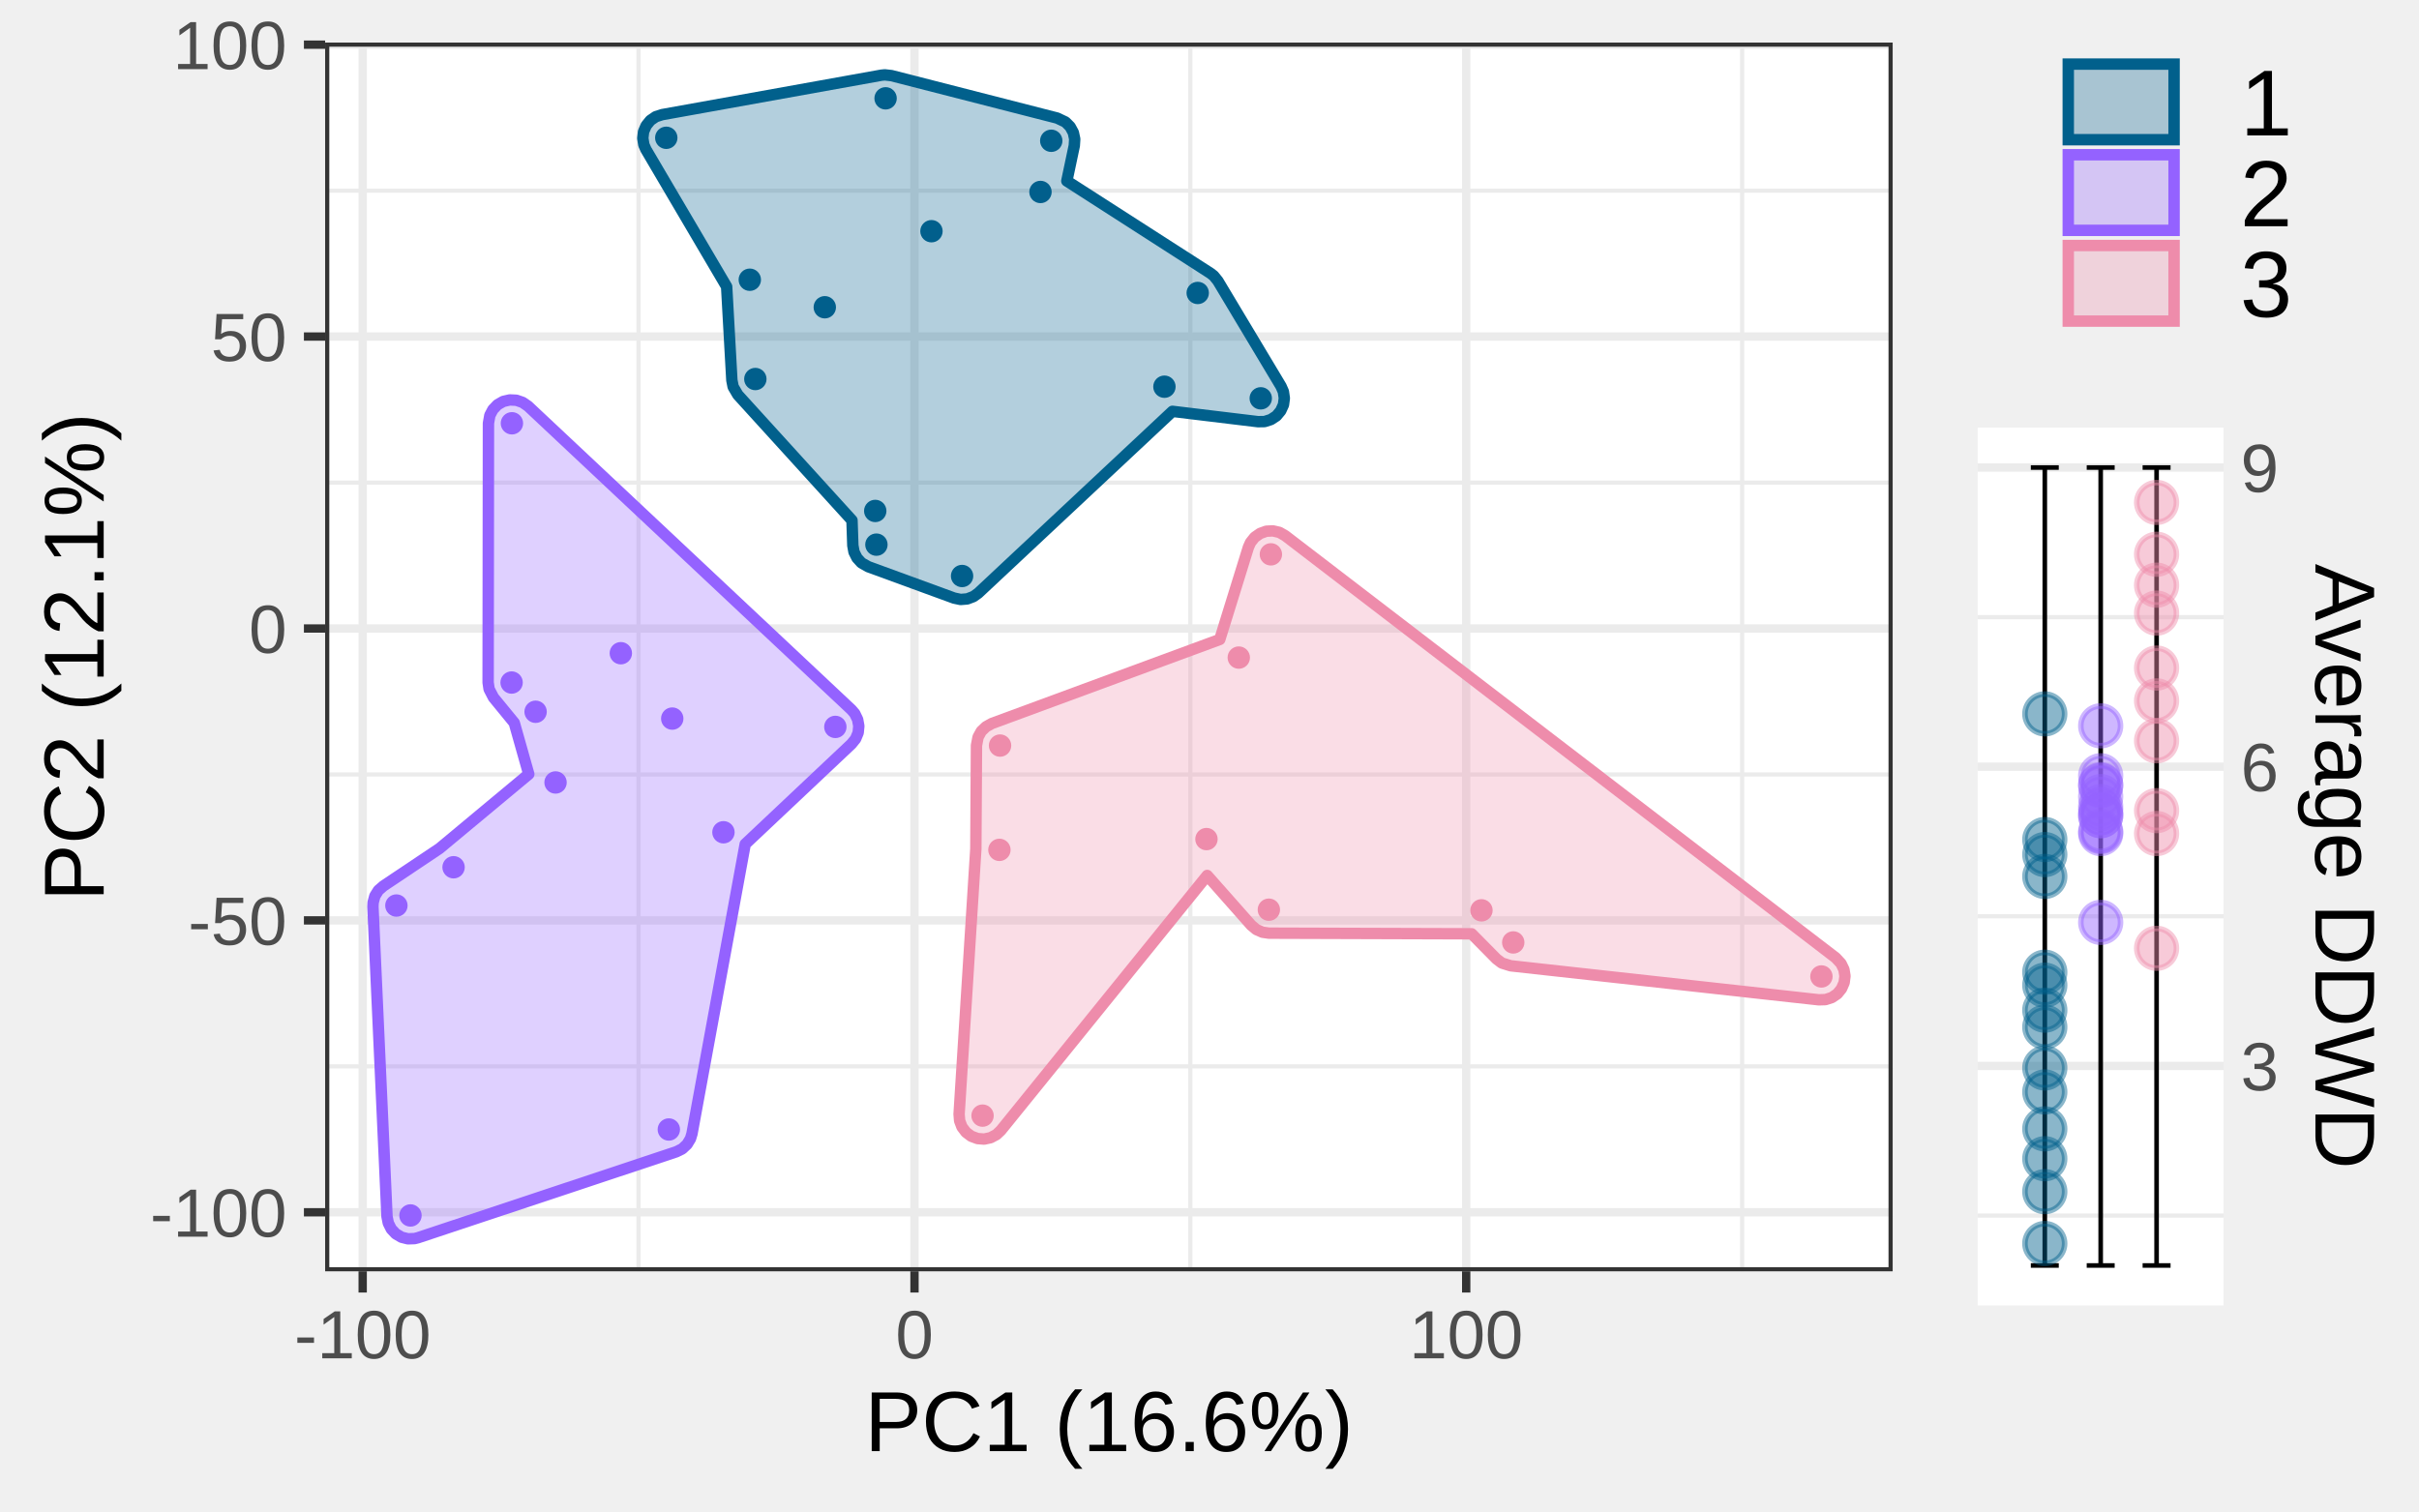
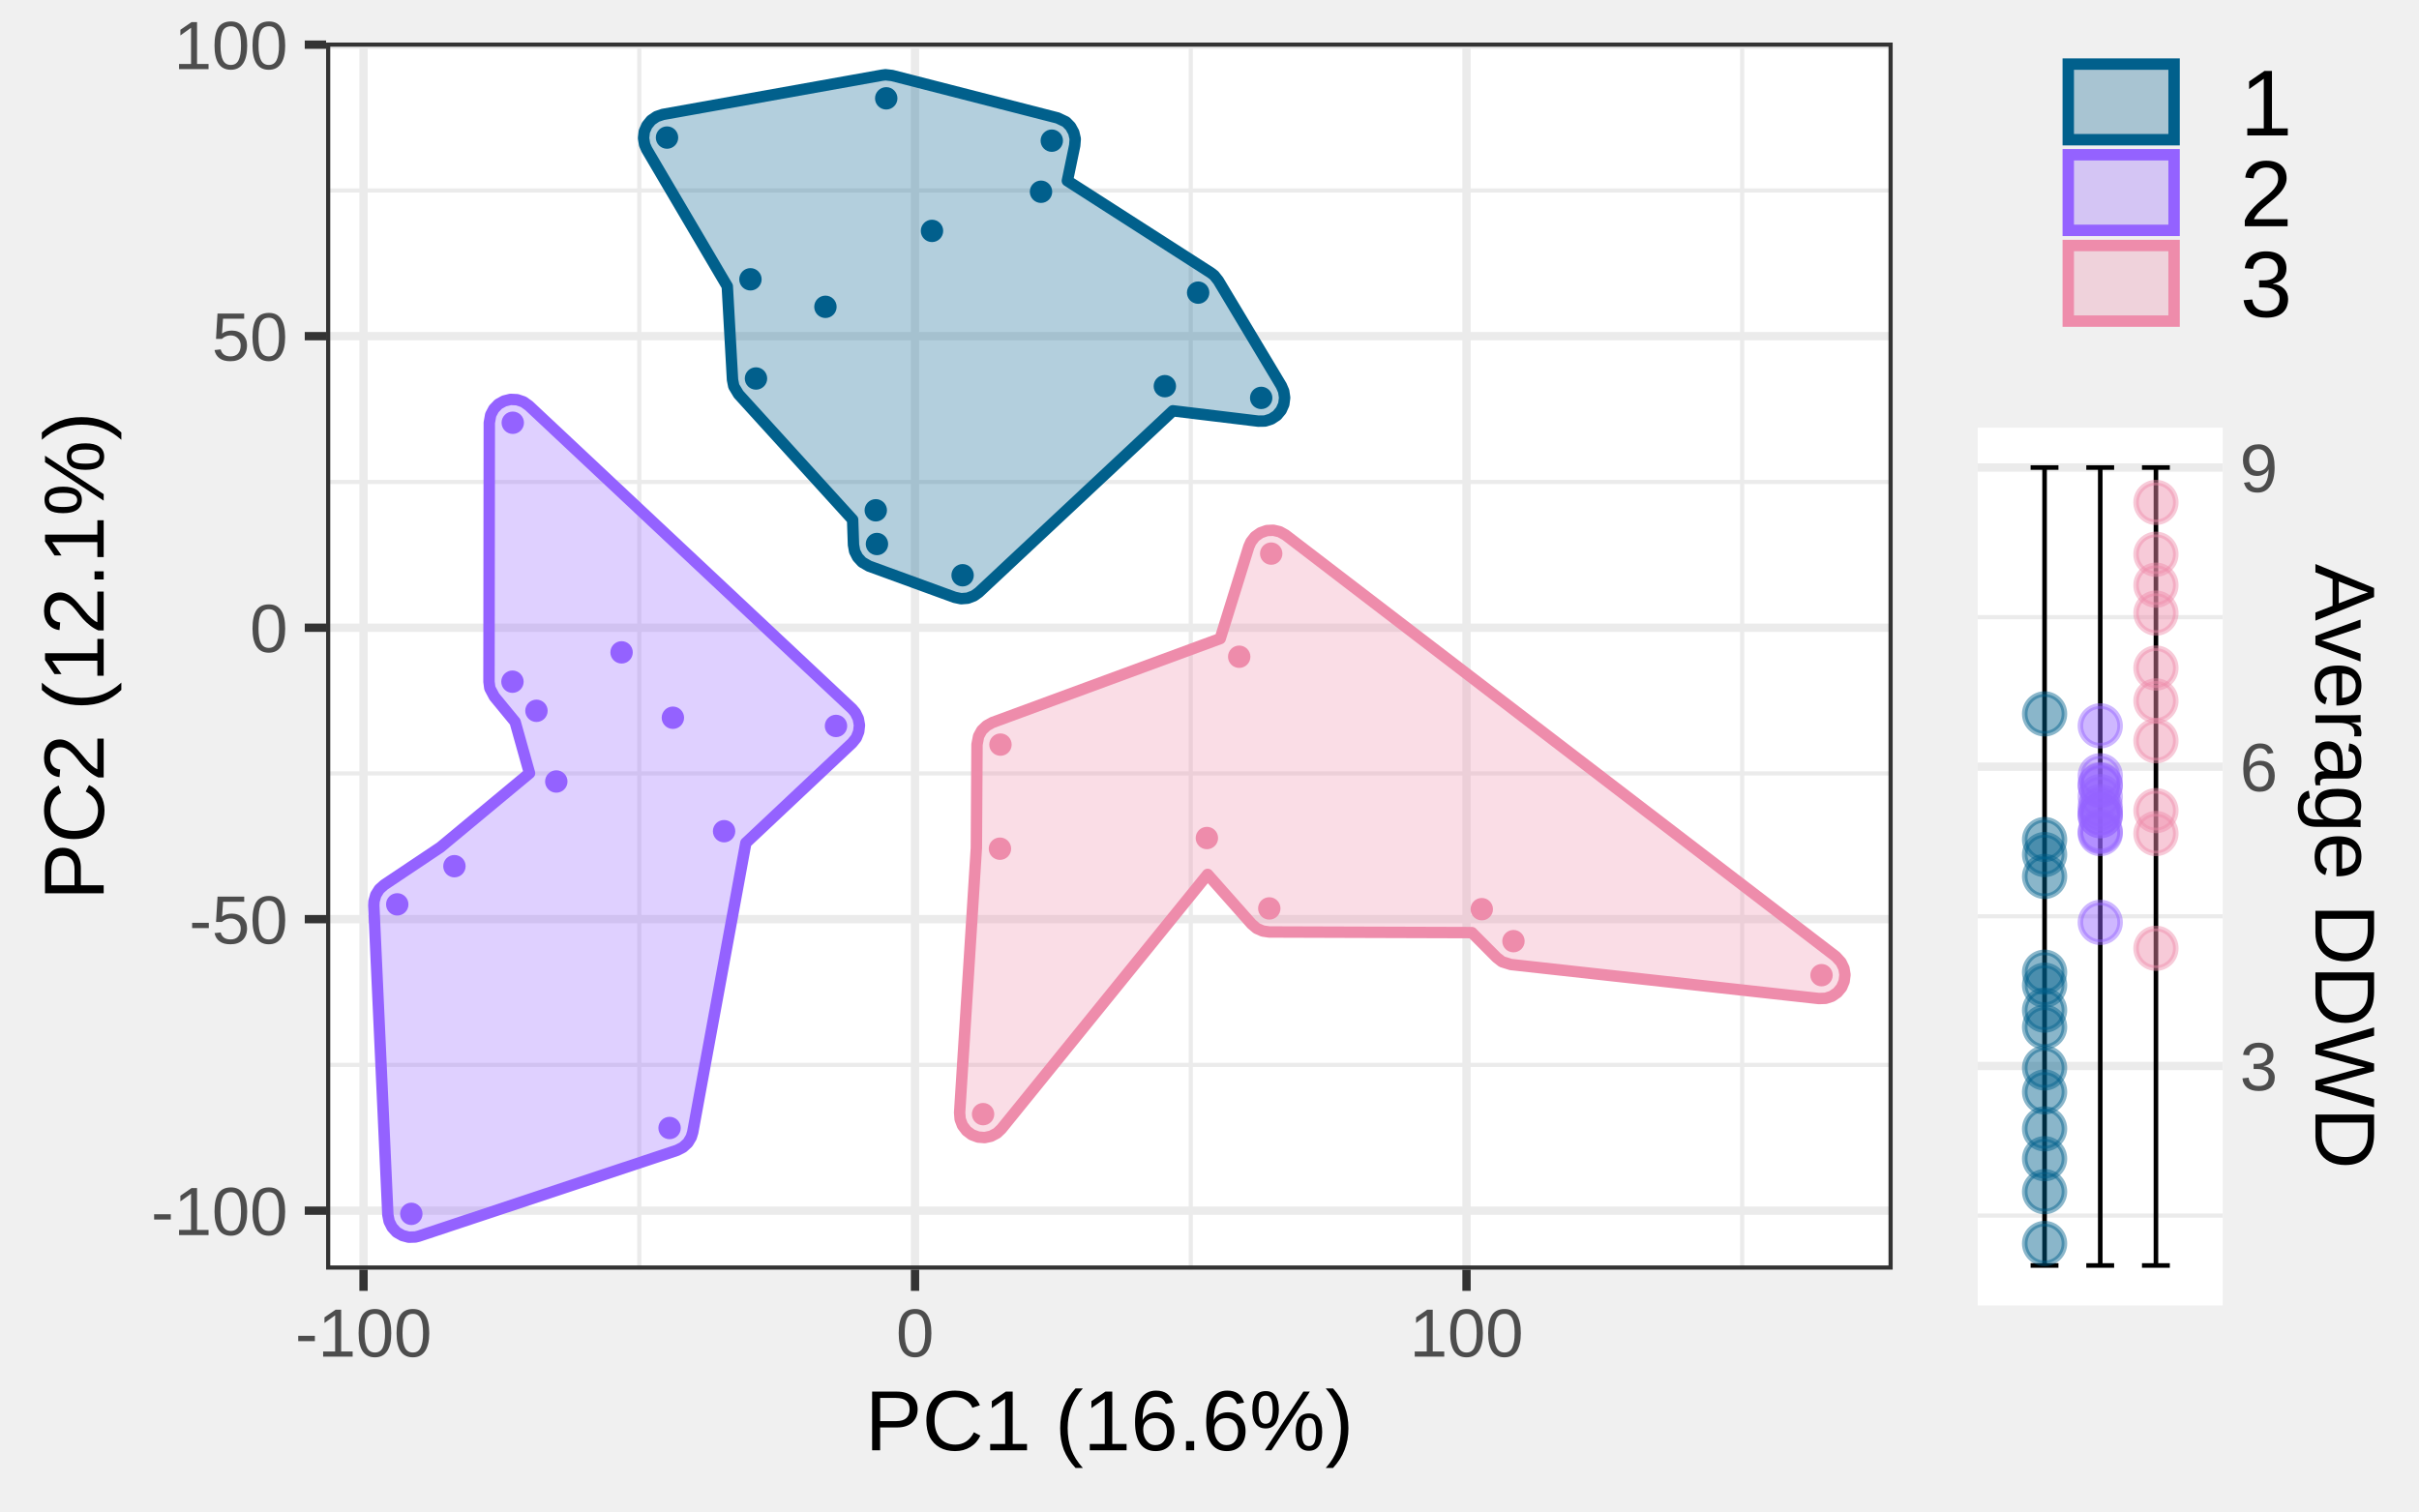
<svg xmlns="http://www.w3.org/2000/svg" width="226.77pt" height="141.73pt" viewBox="0 0 226.77 141.73">
  <g class="svglite">
    <defs>
      <style type="text/css">
    .svglite line, .svglite polyline, .svglite polygon, .svglite path, .svglite rect, .svglite circle {
      fill: none;
      stroke: #000000;
      stroke-linecap: round;
      stroke-linejoin: round;
      stroke-miterlimit: 10.00;
    }
    .svglite text {
      white-space: pre;
    }
    .svglite g.glyphgroup path {
      fill: inherit;
      stroke: none;
    }
  </style>
    </defs>
    <rect width="100%" height="100%" style="stroke: none; fill: none;" />
    <defs>
      <clipPath id="cpMC4wMHwyMjYuNzd8MC4wMHwxNDEuNzM=">
        <rect x="0.00" y="0.00" width="226.77" height="141.73" />
      </clipPath>
    </defs>
    <g clip-path="url(#cpMC4wMHwyMjYuNzd8MC4wMHwxNDEuNzM=)">
</g>
    <defs>
      <clipPath id="cpMC4wMHwxODEuNDJ8MC4wMHwxNDEuNzM=">
        <rect x="0.00" y="0.00" width="181.42" height="141.73" />
      </clipPath>
    </defs>
    <g clip-path="url(#cpMC4wMHwxODEuNDJ8MC4wMHwxNDEuNzM=)">
</g>
    <g clip-path="url(#cpMC4wMHwyMjYuNzd8MC4wMHwxNDEuNzM=)">
</g>
    <defs>
-       <clipPath id="cpMzAuNDh8MTc3LjQzfDMuOTl8MTE5LjIx">
-         <rect x="30.48" y="3.99" width="146.95" height="115.22" />
-       </clipPath>
-     </defs>
-     <g clip-path="url(#cpMzAuNDh8MTc3LjQzfDMuOTl8MTE5LjIx)">
-       <rect x="30.48" y="3.99" width="146.95" height="115.22" style="stroke-width: 0.78; stroke: none; fill: #FFFFFF;" />
-       <polyline points="30.48,99.99 177.43,99.99 " style="stroke-width: 0.39; stroke: #EBEBEB; stroke-linecap: butt;" />
-       <polyline points="30.48,72.62 177.43,72.62 " style="stroke-width: 0.39; stroke: #EBEBEB; stroke-linecap: butt;" />
-       <polyline points="30.48,45.25 177.43,45.25 " style="stroke-width: 0.39; stroke: #EBEBEB; stroke-linecap: butt;" />
-       <polyline points="30.48,17.88 177.43,17.88 " style="stroke-width: 0.39; stroke: #EBEBEB; stroke-linecap: butt;" />
-       <polyline points="59.86,119.21 59.86,3.99 " style="stroke-width: 0.39; stroke: #EBEBEB; stroke-linecap: butt;" />
-       <polyline points="111.59,119.21 111.59,3.99 " style="stroke-width: 0.39; stroke: #EBEBEB; stroke-linecap: butt;" />
-       <polyline points="163.32,119.21 163.32,3.99 " style="stroke-width: 0.39; stroke: #EBEBEB; stroke-linecap: butt;" />
-       <polyline points="30.48,113.67 177.43,113.67 " style="stroke-width: 0.78; stroke: #EBEBEB; stroke-linecap: butt;" />
-       <polyline points="30.48,86.30 177.43,86.30 " style="stroke-width: 0.78; stroke: #EBEBEB; stroke-linecap: butt;" />
-       <polyline points="30.48,58.93 177.43,58.93 " style="stroke-width: 0.78; stroke: #EBEBEB; stroke-linecap: butt;" />
-       <polyline points="30.48,31.56 177.43,31.56 " style="stroke-width: 0.78; stroke: #EBEBEB; stroke-linecap: butt;" />
-       <polyline points="30.48,4.19 177.43,4.19 " style="stroke-width: 0.78; stroke: #EBEBEB; stroke-linecap: butt;" />
-       <polyline points="34.00,119.21 34.00,3.99 " style="stroke-width: 0.78; stroke: #EBEBEB; stroke-linecap: butt;" />
-       <polyline points="85.73,119.21 85.73,3.99 " style="stroke-width: 0.78; stroke: #EBEBEB; stroke-linecap: butt;" />
-       <polyline points="137.45,119.21 137.45,3.99 " style="stroke-width: 0.78; stroke: #EBEBEB; stroke-linecap: butt;" />
-       <circle cx="83.02" cy="9.22" r="0.79" style="stroke-width: 0.52; stroke: #01608C; fill: #01608C;" />
-       <circle cx="98.55" cy="13.20" r="0.79" style="stroke-width: 0.52; stroke: #01608C; fill: #01608C;" />
-       <circle cx="87.32" cy="21.68" r="0.79" style="stroke-width: 0.52; stroke: #01608C; fill: #01608C;" />
-       <circle cx="112.28" cy="27.47" r="0.79" style="stroke-width: 0.52; stroke: #01608C; fill: #01608C;" />
-       <circle cx="70.81" cy="35.54" r="0.79" style="stroke-width: 0.52; stroke: #01608C; fill: #01608C;" />
-       <circle cx="77.32" cy="28.81" r="0.79" style="stroke-width: 0.52; stroke: #01608C; fill: #01608C;" />
-       <circle cx="70.29" cy="26.23" r="0.79" style="stroke-width: 0.52; stroke: #01608C; fill: #01608C;" />
-       <circle cx="97.54" cy="18.00" r="0.79" style="stroke-width: 0.52; stroke: #01608C; fill: #01608C;" />
-       <circle cx="62.46" cy="12.92" r="0.79" style="stroke-width: 0.52; stroke: #01608C; fill: #01608C;" />
-       <circle cx="118.19" cy="37.35" r="0.79" style="stroke-width: 0.52; stroke: #01608C; fill: #01608C;" />
-       <circle cx="93.75" cy="69.91" r="0.79" style="stroke-width: 0.52; stroke: #EE8CAB; fill: #EE8CAB;" />
-       <circle cx="63.02" cy="67.38" r="0.79" style="stroke-width: 0.52; stroke: #9462FF; fill: #9462FF;" />
-       <circle cx="82.05" cy="47.91" r="0.79" style="stroke-width: 0.52; stroke: #01608C; fill: #01608C;" />
-       <circle cx="90.19" cy="54.01" r="0.79" style="stroke-width: 0.52; stroke: #01608C; fill: #01608C;" />
-       <circle cx="82.16" cy="51.07" r="0.79" style="stroke-width: 0.52; stroke: #01608C; fill: #01608C;" />
-       <circle cx="118.95" cy="85.30" r="0.79" style="stroke-width: 0.52; stroke: #EE8CAB; fill: #EE8CAB;" />
-       <circle cx="92.11" cy="104.61" r="0.79" style="stroke-width: 0.52; stroke: #EE8CAB; fill: #EE8CAB;" />
-       <circle cx="42.52" cy="81.32" r="0.79" style="stroke-width: 0.52; stroke: #9462FF; fill: #9462FF;" />
-       <circle cx="62.70" cy="105.91" r="0.79" style="stroke-width: 0.52; stroke: #9462FF; fill: #9462FF;" />
-       <circle cx="38.48" cy="113.97" r="0.79" style="stroke-width: 0.52; stroke: #9462FF; fill: #9462FF;" />
-       <circle cx="67.82" cy="78.04" r="0.79" style="stroke-width: 0.52; stroke: #9462FF; fill: #9462FF;" />
-       <circle cx="37.16" cy="84.91" r="0.79" style="stroke-width: 0.52; stroke: #9462FF; fill: #9462FF;" />
-       <circle cx="50.21" cy="66.74" r="0.79" style="stroke-width: 0.52; stroke: #9462FF; fill: #9462FF;" />
-       <circle cx="52.08" cy="73.37" r="0.79" style="stroke-width: 0.52; stroke: #9462FF; fill: #9462FF;" />
-       <circle cx="78.31" cy="68.16" r="0.79" style="stroke-width: 0.52; stroke: #9462FF; fill: #9462FF;" />
-       <circle cx="47.99" cy="39.69" r="0.79" style="stroke-width: 0.52; stroke: #9462FF; fill: #9462FF;" />
-       <circle cx="47.96" cy="64.00" r="0.79" style="stroke-width: 0.52; stroke: #9462FF; fill: #9462FF;" />
-       <circle cx="93.69" cy="79.69" r="0.79" style="stroke-width: 0.52; stroke: #EE8CAB; fill: #EE8CAB;" />
-       <circle cx="58.20" cy="61.25" r="0.79" style="stroke-width: 0.52; stroke: #9462FF; fill: #9462FF;" />
-       <circle cx="109.16" cy="36.26" r="0.79" style="stroke-width: 0.52; stroke: #01608C; fill: #01608C;" />
-       <circle cx="113.10" cy="78.68" r="0.79" style="stroke-width: 0.52; stroke: #EE8CAB; fill: #EE8CAB;" />
-       <circle cx="116.13" cy="61.66" r="0.79" style="stroke-width: 0.52; stroke: #EE8CAB; fill: #EE8CAB;" />
-       <circle cx="119.14" cy="51.98" r="0.79" style="stroke-width: 0.52; stroke: #EE8CAB; fill: #EE8CAB;" />
-       <circle cx="141.86" cy="88.37" r="0.79" style="stroke-width: 0.52; stroke: #EE8CAB; fill: #EE8CAB;" />
-       <circle cx="138.88" cy="85.36" r="0.79" style="stroke-width: 0.52; stroke: #EE8CAB; fill: #EE8CAB;" />
-       <circle cx="170.75" cy="91.56" r="0.79" style="stroke-width: 0.52; stroke: #EE8CAB; fill: #EE8CAB;" />
-       <polygon points="90.67,56.16 91.25,55.94 91.70,55.62 109.91,38.57 117.93,39.54 118.55,39.53 119.14,39.34 119.66,39.00 120.06,38.52 120.32,37.95 120.40,37.34 120.31,36.72 120.09,36.22 114.17,26.34 113.78,25.86 113.47,25.62 100.01,16.97 100.71,13.66 100.75,13.04 100.62,12.43 100.32,11.88 99.88,11.44 99.10,11.07 83.57,7.09 82.95,7.02 82.63,7.05 62.07,10.75 61.48,10.94 60.97,11.29 60.58,11.77 60.33,12.35 60.26,12.96 60.36,13.58 60.56,14.03 68.12,26.88 68.61,35.66 68.73,36.27 69.17,37.02 79.87,48.79 79.95,51.15 80.06,51.76 80.34,52.32 80.76,52.78 81.40,53.14 89.44,56.08 90.05,56.21 " style="stroke-width: 1.07; stroke: #01608C; fill: #01608C; fill-opacity: 0.30;" />
-       <polygon points="38.86,116.14 39.18,116.06 63.40,108.00 63.96,107.72 64.41,107.30 64.73,106.77 64.87,106.31 69.86,79.15 79.82,69.76 80.21,69.28 80.45,68.70 80.51,68.08 80.40,67.47 80.13,66.91 79.82,66.55 49.50,38.08 48.99,37.73 48.41,37.53 47.79,37.50 47.18,37.64 46.64,37.95 46.21,38.40 45.92,38.95 45.79,39.69 45.76,64.00 45.85,64.61 46.26,65.40 48.21,67.78 49.57,72.59 41.20,79.56 35.94,83.08 35.47,83.49 35.14,84.02 34.98,84.62 34.96,85.01 36.28,114.07 36.40,114.68 36.68,115.24 37.10,115.69 37.64,116.01 38.24,116.16 " style="stroke-width: 1.07; stroke: #9462FF; fill: #9462FF; fill-opacity: 0.30;" />
-       <polygon points="92.86,106.68 93.41,106.39 93.83,105.99 113.17,82.09 117.30,86.76 117.78,87.16 118.34,87.41 118.95,87.50 137.96,87.56 140.29,89.92 140.79,90.30 141.62,90.56 170.51,93.75 171.13,93.73 171.72,93.54 172.24,93.19 172.63,92.71 172.88,92.14 172.96,91.52 172.86,90.91 172.59,90.35 172.09,89.81 120.48,50.23 119.94,49.92 119.33,49.78 118.71,49.81 118.13,50.02 117.62,50.38 117.23,50.87 117.03,51.32 114.35,59.96 92.98,67.84 92.44,68.14 91.99,68.57 91.69,69.12 91.54,69.90 91.48,79.61 89.91,104.47 89.96,105.09 90.18,105.67 90.56,106.17 91.05,106.54 91.64,106.76 92.26,106.81 " style="stroke-width: 1.07; stroke: #EE8CAB; fill: #EE8CAB; fill-opacity: 0.30;" />
-       <rect x="30.48" y="3.99" width="146.95" height="115.22" style="stroke-width: 0.78; stroke: #333333;" />
-     </g>
-     <g clip-path="url(#cpMC4wMHwyMjYuNzd8MC4wMHwxNDEuNzM=)">
-       <text x="26.89" y="115.96" text-anchor="end" style="font-size: 6.40px;fill: #4D4D4D; font-family: &quot;Arial&quot;;" textLength="12.77px" lengthAdjust="spacingAndGlyphs">-100</text>
-       <text x="26.89" y="88.59" text-anchor="end" style="font-size: 6.40px;fill: #4D4D4D; font-family: &quot;Arial&quot;;" textLength="9.22px" lengthAdjust="spacingAndGlyphs">-50</text>
-       <text x="26.89" y="61.22" text-anchor="end" style="font-size: 6.40px;fill: #4D4D4D; font-family: &quot;Arial&quot;;" textLength="3.55px" lengthAdjust="spacingAndGlyphs">0</text>
-       <text x="26.89" y="33.85" text-anchor="end" style="font-size: 6.40px;fill: #4D4D4D; font-family: &quot;Arial&quot;;" textLength="7.09px" lengthAdjust="spacingAndGlyphs">50</text>
-       <text x="26.89" y="6.48" text-anchor="end" style="font-size: 6.40px;fill: #4D4D4D; font-family: &quot;Arial&quot;;" textLength="10.64px" lengthAdjust="spacingAndGlyphs">100</text>
-       <polyline points="28.49,113.67 30.48,113.67 " style="stroke-width: 0.78; stroke: #333333; stroke-linecap: butt;" />
-       <polyline points="28.49,86.30 30.48,86.30 " style="stroke-width: 0.78; stroke: #333333; stroke-linecap: butt;" />
-       <polyline points="28.49,58.93 30.48,58.93 " style="stroke-width: 0.78; stroke: #333333; stroke-linecap: butt;" />
-       <polyline points="28.49,31.56 30.48,31.56 " style="stroke-width: 0.78; stroke: #333333; stroke-linecap: butt;" />
-       <polyline points="28.49,4.19 30.48,4.19 " style="stroke-width: 0.78; stroke: #333333; stroke-linecap: butt;" />
-       <polyline points="34.00,121.20 34.00,119.21 " style="stroke-width: 0.78; stroke: #333333; stroke-linecap: butt;" />
-       <polyline points="85.73,121.20 85.73,119.21 " style="stroke-width: 0.78; stroke: #333333; stroke-linecap: butt;" />
-       <polyline points="137.45,121.20 137.45,119.21 " style="stroke-width: 0.78; stroke: #333333; stroke-linecap: butt;" />
-       <text x="34.00" y="127.37" text-anchor="middle" style="font-size: 6.40px;fill: #4D4D4D; font-family: &quot;Arial&quot;;" textLength="12.77px" lengthAdjust="spacingAndGlyphs">-100</text>
-       <text x="85.73" y="127.37" text-anchor="middle" style="font-size: 6.40px;fill: #4D4D4D; font-family: &quot;Arial&quot;;" textLength="3.55px" lengthAdjust="spacingAndGlyphs">0</text>
-       <text x="137.45" y="127.37" text-anchor="middle" style="font-size: 6.40px;fill: #4D4D4D; font-family: &quot;Arial&quot;;" textLength="10.64px" lengthAdjust="spacingAndGlyphs">100</text>
-       <text x="103.96" y="136.07" text-anchor="middle" style="font-size: 8.00px; font-family: &quot;Arial&quot;;" textLength="45.83px" lengthAdjust="spacingAndGlyphs">PC1 (16.6%)</text>
-       <text transform="translate(9.72,61.60) rotate(-90)" text-anchor="middle" style="font-size: 8.00px; font-family: &quot;Arial&quot;;" textLength="45.83px" lengthAdjust="spacingAndGlyphs">PC2 (12.1%)</text>
+       <clipPath id="cpMzAuNTd8MTc3LjQzfDMuOTl8MTE5LjA1">
+         <rect x="30.57" y="3.99" width="146.86" height="115.06" />
+       </clipPath>
+     </defs>
+     <g clip-path="url(#cpMzAuNTd8MTc3LjQzfDMuOTl8MTE5LjA1)">
+       <rect x="30.57" y="3.99" width="146.86" height="115.06" style="stroke-width: 0.78; stroke: none; fill: #FFFFFF;" />
+       <polyline points="30.57,99.85 177.43,99.85 " style="stroke-width: 0.39; stroke: #EBEBEB; stroke-linecap: butt;" />
+       <polyline points="30.57,72.52 177.43,72.52 " style="stroke-width: 0.39; stroke: #EBEBEB; stroke-linecap: butt;" />
+       <polyline points="30.57,45.19 177.43,45.19 " style="stroke-width: 0.39; stroke: #EBEBEB; stroke-linecap: butt;" />
+       <polyline points="30.57,17.86 177.43,17.86 " style="stroke-width: 0.39; stroke: #EBEBEB; stroke-linecap: butt;" />
+       <polyline points="59.93,119.05 59.93,3.99 " style="stroke-width: 0.39; stroke: #EBEBEB; stroke-linecap: butt;" />
+       <polyline points="111.63,119.05 111.63,3.99 " style="stroke-width: 0.39; stroke: #EBEBEB; stroke-linecap: butt;" />
+       <polyline points="163.32,119.05 163.32,3.99 " style="stroke-width: 0.39; stroke: #EBEBEB; stroke-linecap: butt;" />
+       <polyline points="30.57,113.52 177.43,113.52 " style="stroke-width: 0.78; stroke: #EBEBEB; stroke-linecap: butt;" />
+       <polyline points="30.57,86.19 177.43,86.19 " style="stroke-width: 0.78; stroke: #EBEBEB; stroke-linecap: butt;" />
+       <polyline points="30.57,58.86 177.43,58.86 " style="stroke-width: 0.78; stroke: #EBEBEB; stroke-linecap: butt;" />
+       <polyline points="30.57,31.52 177.43,31.52 " style="stroke-width: 0.78; stroke: #EBEBEB; stroke-linecap: butt;" />
+       <polyline points="30.57,4.19 177.43,4.19 " style="stroke-width: 0.78; stroke: #EBEBEB; stroke-linecap: butt;" />
+       <polyline points="34.08,119.05 34.08,3.99 " style="stroke-width: 0.78; stroke: #EBEBEB; stroke-linecap: butt;" />
+       <polyline points="85.78,119.05 85.78,3.99 " style="stroke-width: 0.78; stroke: #EBEBEB; stroke-linecap: butt;" />
+       <polyline points="137.48,119.05 137.48,3.99 " style="stroke-width: 0.78; stroke: #EBEBEB; stroke-linecap: butt;" />
+       <circle cx="83.08" cy="9.22" r="0.79" style="stroke-width: 0.52; stroke: #01608C; fill: #01608C;" />
+       <circle cx="98.60" cy="13.19" r="0.79" style="stroke-width: 0.52; stroke: #01608C; fill: #01608C;" />
+       <circle cx="87.37" cy="21.65" r="0.79" style="stroke-width: 0.52; stroke: #01608C; fill: #01608C;" />
+       <circle cx="112.32" cy="27.44" r="0.79" style="stroke-width: 0.52; stroke: #01608C; fill: #01608C;" />
+       <circle cx="70.87" cy="35.49" r="0.79" style="stroke-width: 0.52; stroke: #01608C; fill: #01608C;" />
+       <circle cx="77.38" cy="28.77" r="0.79" style="stroke-width: 0.52; stroke: #01608C; fill: #01608C;" />
+       <circle cx="70.35" cy="26.19" r="0.79" style="stroke-width: 0.52; stroke: #01608C; fill: #01608C;" />
+       <circle cx="97.59" cy="17.98" r="0.79" style="stroke-width: 0.52; stroke: #01608C; fill: #01608C;" />
+       <circle cx="62.53" cy="12.90" r="0.79" style="stroke-width: 0.52; stroke: #01608C; fill: #01608C;" />
+       <circle cx="118.23" cy="37.31" r="0.79" style="stroke-width: 0.52; stroke: #01608C; fill: #01608C;" />
+       <circle cx="93.79" cy="69.82" r="0.79" style="stroke-width: 0.52; stroke: #EE8CAB; fill: #EE8CAB;" />
+       <circle cx="63.08" cy="67.30" r="0.79" style="stroke-width: 0.52; stroke: #9462FF; fill: #9462FF;" />
+       <circle cx="82.10" cy="47.85" r="0.79" style="stroke-width: 0.52; stroke: #01608C; fill: #01608C;" />
+       <circle cx="90.24" cy="53.94" r="0.79" style="stroke-width: 0.52; stroke: #01608C; fill: #01608C;" />
+       <circle cx="82.21" cy="51.01" r="0.79" style="stroke-width: 0.52; stroke: #01608C; fill: #01608C;" />
+       <circle cx="118.99" cy="85.18" r="0.79" style="stroke-width: 0.52; stroke: #EE8CAB; fill: #EE8CAB;" />
+       <circle cx="92.16" cy="104.47" r="0.79" style="stroke-width: 0.52; stroke: #EE8CAB; fill: #EE8CAB;" />
+       <circle cx="42.60" cy="81.22" r="0.79" style="stroke-width: 0.52; stroke: #9462FF; fill: #9462FF;" />
+       <circle cx="62.77" cy="105.77" r="0.79" style="stroke-width: 0.52; stroke: #9462FF; fill: #9462FF;" />
+       <circle cx="38.56" cy="113.82" r="0.79" style="stroke-width: 0.52; stroke: #9462FF; fill: #9462FF;" />
+       <circle cx="67.88" cy="77.94" r="0.79" style="stroke-width: 0.52; stroke: #9462FF; fill: #9462FF;" />
+       <circle cx="37.24" cy="84.80" r="0.79" style="stroke-width: 0.52; stroke: #9462FF; fill: #9462FF;" />
+       <circle cx="50.29" cy="66.65" r="0.79" style="stroke-width: 0.52; stroke: #9462FF; fill: #9462FF;" />
+       <circle cx="52.15" cy="73.28" r="0.79" style="stroke-width: 0.52; stroke: #9462FF; fill: #9462FF;" />
+       <circle cx="78.37" cy="68.07" r="0.79" style="stroke-width: 0.52; stroke: #9462FF; fill: #9462FF;" />
+       <circle cx="48.07" cy="39.64" r="0.79" style="stroke-width: 0.52; stroke: #9462FF; fill: #9462FF;" />
+       <circle cx="48.04" cy="63.92" r="0.79" style="stroke-width: 0.52; stroke: #9462FF; fill: #9462FF;" />
+       <circle cx="93.74" cy="79.58" r="0.79" style="stroke-width: 0.52; stroke: #EE8CAB; fill: #EE8CAB;" />
+       <circle cx="58.27" cy="61.17" r="0.79" style="stroke-width: 0.52; stroke: #9462FF; fill: #9462FF;" />
+       <circle cx="109.20" cy="36.21" r="0.79" style="stroke-width: 0.52; stroke: #01608C; fill: #01608C;" />
+       <circle cx="113.14" cy="78.58" r="0.79" style="stroke-width: 0.52; stroke: #EE8CAB; fill: #EE8CAB;" />
+       <circle cx="116.17" cy="61.58" r="0.79" style="stroke-width: 0.52; stroke: #EE8CAB; fill: #EE8CAB;" />
+       <circle cx="119.17" cy="51.91" r="0.79" style="stroke-width: 0.52; stroke: #EE8CAB; fill: #EE8CAB;" />
+       <circle cx="141.88" cy="88.25" r="0.79" style="stroke-width: 0.52; stroke: #EE8CAB; fill: #EE8CAB;" />
+       <circle cx="138.91" cy="85.25" r="0.79" style="stroke-width: 0.52; stroke: #EE8CAB; fill: #EE8CAB;" />
+       <circle cx="170.76" cy="91.44" r="0.79" style="stroke-width: 0.52; stroke: #EE8CAB; fill: #EE8CAB;" />
+       <polygon points="90.72,56.09 91.30,55.87 91.75,55.55 109.95,38.52 117.96,39.49 118.59,39.48 119.18,39.29 119.70,38.95 120.10,38.47 120.35,37.91 120.43,37.29 120.34,36.68 120.12,36.17 114.21,26.31 113.82,25.82 113.51,25.58 100.06,16.95 100.75,13.64 100.80,13.02 100.66,12.42 100.36,11.87 99.93,11.43 99.15,11.06 83.63,7.08 83.01,7.01 82.69,7.05 62.14,10.73 61.55,10.93 61.04,11.28 60.65,11.76 60.40,12.33 60.33,12.95 60.43,13.56 60.63,14.02 68.18,26.85 68.67,35.61 68.79,36.22 69.24,36.97 79.93,48.73 80.01,51.09 80.12,51.70 80.40,52.25 80.82,52.71 81.46,53.08 89.49,56.01 90.10,56.14 " style="stroke-width: 1.07; stroke: #01608C; fill: #01608C; fill-opacity: 0.30;" />
+       <polygon points="38.94,115.99 39.26,115.91 63.47,107.86 64.02,107.58 64.48,107.16 64.80,106.63 64.94,106.17 69.92,79.04 79.88,69.67 80.27,69.19 80.50,68.61 80.57,68.00 80.46,67.38 80.19,66.83 79.88,66.46 49.58,38.04 49.07,37.68 48.48,37.48 47.86,37.45 47.26,37.60 46.72,37.90 46.29,38.35 46.00,38.90 45.87,39.64 45.84,63.92 45.92,64.53 46.34,65.32 48.29,67.69 49.64,72.50 41.28,79.45 36.02,82.97 35.56,83.38 35.23,83.91 35.06,84.51 35.04,84.90 36.36,113.92 36.48,114.53 36.76,115.08 37.18,115.54 37.72,115.85 38.32,116.01 " style="stroke-width: 1.07; stroke: #9462FF; fill: #9462FF; fill-opacity: 0.30;" />
+       <polygon points="92.91,106.54 93.46,106.25 93.88,105.85 113.21,81.99 117.34,86.65 117.81,87.05 118.38,87.30 118.98,87.39 137.98,87.45 140.32,89.80 140.81,90.18 141.64,90.44 170.51,93.63 171.14,93.61 171.73,93.42 172.24,93.07 172.64,92.59 172.88,92.02 172.96,91.40 172.86,90.79 172.59,90.23 172.10,89.69 120.51,50.16 119.97,49.86 119.37,49.72 118.75,49.75 118.16,49.96 117.65,50.32 117.27,50.81 117.07,51.26 114.39,59.88 93.03,67.75 92.49,68.05 92.04,68.48 91.74,69.03 91.59,69.81 91.53,79.51 89.96,104.33 90.01,104.95 90.23,105.53 90.61,106.03 91.10,106.40 91.69,106.62 92.31,106.67 " style="stroke-width: 1.07; stroke: #EE8CAB; fill: #EE8CAB; fill-opacity: 0.30;" />
+       <rect x="30.57" y="3.99" width="146.86" height="115.06" style="stroke-width: 0.78; stroke: #333333;" />
+     </g>
+     <g clip-path="url(#cpMC4wMHwyMjYuNzd8MC4wMHwxNDEuNzM=)">
+       <text x="26.98" y="115.81" text-anchor="end" style="font-size: 6.40px;fill: #4D4D4D; font-family: &quot;Arial&quot;;" textLength="12.77px" lengthAdjust="spacingAndGlyphs">-100</text>
+       <text x="26.98" y="88.48" text-anchor="end" style="font-size: 6.40px;fill: #4D4D4D; font-family: &quot;Arial&quot;;" textLength="9.22px" lengthAdjust="spacingAndGlyphs">-50</text>
+       <text x="26.98" y="61.14" text-anchor="end" style="font-size: 6.40px;fill: #4D4D4D; font-family: &quot;Arial&quot;;" textLength="3.55px" lengthAdjust="spacingAndGlyphs">0</text>
+       <text x="26.98" y="33.81" text-anchor="end" style="font-size: 6.40px;fill: #4D4D4D; font-family: &quot;Arial&quot;;" textLength="7.09px" lengthAdjust="spacingAndGlyphs">50</text>
+       <text x="26.98" y="6.48" text-anchor="end" style="font-size: 6.40px;fill: #4D4D4D; font-family: &quot;Arial&quot;;" textLength="10.64px" lengthAdjust="spacingAndGlyphs">100</text>
+       <polyline points="28.57,113.52 30.57,113.52 " style="stroke-width: 0.78; stroke: #333333; stroke-linecap: butt;" />
+       <polyline points="28.57,86.19 30.57,86.19 " style="stroke-width: 0.78; stroke: #333333; stroke-linecap: butt;" />
+       <polyline points="28.57,58.86 30.57,58.86 " style="stroke-width: 0.78; stroke: #333333; stroke-linecap: butt;" />
+       <polyline points="28.57,31.52 30.57,31.52 " style="stroke-width: 0.78; stroke: #333333; stroke-linecap: butt;" />
+       <polyline points="28.57,4.19 30.57,4.19 " style="stroke-width: 0.78; stroke: #333333; stroke-linecap: butt;" />
+       <polyline points="34.08,121.04 34.08,119.05 " style="stroke-width: 0.78; stroke: #333333; stroke-linecap: butt;" />
+       <polyline points="85.78,121.04 85.78,119.05 " style="stroke-width: 0.78; stroke: #333333; stroke-linecap: butt;" />
+       <polyline points="137.48,121.04 137.48,119.05 " style="stroke-width: 0.78; stroke: #333333; stroke-linecap: butt;" />
+       <text x="34.08" y="127.21" text-anchor="middle" style="font-size: 6.40px;fill: #4D4D4D; font-family: &quot;Arial&quot;;" textLength="12.77px" lengthAdjust="spacingAndGlyphs">-100</text>
+       <text x="85.78" y="127.21" text-anchor="middle" style="font-size: 6.40px;fill: #4D4D4D; font-family: &quot;Arial&quot;;" textLength="3.55px" lengthAdjust="spacingAndGlyphs">0</text>
+       <text x="137.48" y="127.21" text-anchor="middle" style="font-size: 6.40px;fill: #4D4D4D; font-family: &quot;Arial&quot;;" textLength="10.64px" lengthAdjust="spacingAndGlyphs">100</text>
+       <text x="104.00" y="135.99" text-anchor="middle" style="font-size: 8.00px; font-family: &quot;Arial&quot;;" textLength="45.83px" lengthAdjust="spacingAndGlyphs">PC1 (16.6%)</text>
+       <text transform="translate(9.72,61.52) rotate(-90)" text-anchor="middle" style="font-size: 8.00px; font-family: &quot;Arial&quot;;" textLength="45.83px" lengthAdjust="spacingAndGlyphs">PC2 (12.1%)</text>
    </g>
    <defs>
      <clipPath id="cpMTgxLjQyfDIyNi43N3wwLjAwfDE0MS43Mw==">
        <rect x="181.42" y="0.00" width="45.35" height="141.73" />
      </clipPath>
    </defs>
    <g clip-path="url(#cpMTgxLjQyfDIyNi43N3wwLjAwfDE0MS43Mw==)">
</g>
    <g clip-path="url(#cpMC4wMHwyMjYuNzd8MC4wMHwxNDEuNzM=)">
      <rect x="193.89" y="6.01" width="9.92" height="7.09" style="stroke-width: 1.07; stroke: #01608C; stroke-linecap: butt; stroke-linejoin: miter; fill: #01608C; fill-opacity: 0.30;" />
      <rect x="193.89" y="14.51" width="9.92" height="7.09" style="stroke-width: 1.07; stroke: #9462FF; stroke-linecap: butt; stroke-linejoin: miter; fill: #9462FF; fill-opacity: 0.30;" />
      <rect x="193.89" y="23.02" width="9.92" height="7.09" style="stroke-width: 1.07; stroke: #EE8CAB; stroke-linecap: butt; stroke-linejoin: miter; fill: #EE8CAB; fill-opacity: 0.30;" />
      <text x="210.00" y="12.70" style="font-size: 8.80px; font-family: &quot;Arial&quot;;" textLength="4.89px" lengthAdjust="spacingAndGlyphs">1</text>
      <text x="210.00" y="21.21" style="font-size: 8.80px; font-family: &quot;Arial&quot;;" textLength="4.89px" lengthAdjust="spacingAndGlyphs">2</text>
      <text x="210.00" y="29.71" style="font-size: 8.80px; font-family: &quot;Arial&quot;;" textLength="4.89px" lengthAdjust="spacingAndGlyphs">3</text>
    </g>
    <defs>
      <clipPath id="cpMTgxLjQyfDIyNi43N3wzNi4xMXwxMjYuMzk=">
        <rect x="181.42" y="36.11" width="45.35" height="90.28" />
      </clipPath>
    </defs>
    <g clip-path="url(#cpMTgxLjQyfDIyNi43N3wzNi4xMXwxMjYuMzk=)">
</g>
    <g clip-path="url(#cpMC4wMHwyMjYuNzd8MC4wMHwxNDEuNzM=)">
</g>
    <defs>
-       <clipPath id="cpMTg1LjQwfDIwOC40NXw0MC4xMHwxMjIuNDA=">
-         <rect x="185.40" y="40.10" width="23.05" height="82.31" />
-       </clipPath>
-     </defs>
-     <g clip-path="url(#cpMTg1LjQwfDIwOC40NXw0MC4xMHwxMjIuNDA=)">
-       <rect x="185.40" y="40.10" width="23.05" height="82.31" style="stroke-width: 0.78; stroke: none; fill: #FFFFFF;" />
-       <polyline points="185.40,113.98 208.45,113.98 " style="stroke-width: 0.39; stroke: #EBEBEB; stroke-linecap: butt;" />
-       <polyline points="185.40,85.92 208.45,85.92 " style="stroke-width: 0.39; stroke: #EBEBEB; stroke-linecap: butt;" />
-       <polyline points="185.40,57.87 208.45,57.87 " style="stroke-width: 0.39; stroke: #EBEBEB; stroke-linecap: butt;" />
-       <polyline points="185.40,99.95 208.45,99.95 " style="stroke-width: 0.78; stroke: #EBEBEB; stroke-linecap: butt;" />
-       <polyline points="185.40,71.89 208.45,71.89 " style="stroke-width: 0.78; stroke: #EBEBEB; stroke-linecap: butt;" />
-       <polyline points="185.40,43.84 208.45,43.84 " style="stroke-width: 0.78; stroke: #EBEBEB; stroke-linecap: butt;" />
-       <polyline points="190.38,118.66 193.00,118.66 " style="stroke-width: 0.43; stroke-linecap: butt;" />
-       <polyline points="191.69,118.66 191.69,43.84 " style="stroke-width: 0.43; stroke-linecap: butt;" />
-       <polyline points="190.38,43.84 193.00,43.84 " style="stroke-width: 0.43; stroke-linecap: butt;" />
-       <polyline points="195.62,118.66 198.24,118.66 " style="stroke-width: 0.43; stroke-linecap: butt;" />
-       <polyline points="196.93,118.66 196.93,43.84 " style="stroke-width: 0.43; stroke-linecap: butt;" />
-       <polyline points="195.62,43.84 198.24,43.84 " style="stroke-width: 0.43; stroke-linecap: butt;" />
-       <polyline points="200.86,118.66 203.48,118.66 " style="stroke-width: 0.43; stroke-linecap: butt;" />
-       <polyline points="202.17,118.66 202.17,43.84 " style="stroke-width: 0.43; stroke-linecap: butt;" />
-       <polyline points="200.86,43.84 203.48,43.84 " style="stroke-width: 0.43; stroke-linecap: butt;" />
-       <circle cx="191.69" cy="116.60" r="1.86" style="stroke-width: 0.52; stroke: #01608C; stroke-opacity: 0.46; fill: #01608C; fill-opacity: 0.46;" />
-       <circle cx="191.69" cy="111.74" r="1.86" style="stroke-width: 0.52; stroke: #01608C; stroke-opacity: 0.46; fill: #01608C; fill-opacity: 0.46;" />
-       <circle cx="191.69" cy="108.65" r="1.86" style="stroke-width: 0.52; stroke: #01608C; stroke-opacity: 0.46; fill: #01608C; fill-opacity: 0.46;" />
-       <circle cx="191.69" cy="105.85" r="1.86" style="stroke-width: 0.52; stroke: #01608C; stroke-opacity: 0.46; fill: #01608C; fill-opacity: 0.46;" />
-       <circle cx="191.69" cy="102.39" r="1.86" style="stroke-width: 0.52; stroke: #01608C; stroke-opacity: 0.46; fill: #01608C; fill-opacity: 0.46;" />
-       <circle cx="191.69" cy="100.14" r="1.86" style="stroke-width: 0.52; stroke: #01608C; stroke-opacity: 0.46; fill: #01608C; fill-opacity: 0.46;" />
-       <circle cx="191.69" cy="96.31" r="1.86" style="stroke-width: 0.52; stroke: #01608C; stroke-opacity: 0.46; fill: #01608C; fill-opacity: 0.46;" />
-       <circle cx="191.69" cy="94.72" r="1.86" style="stroke-width: 0.52; stroke: #01608C; stroke-opacity: 0.46; fill: #01608C; fill-opacity: 0.46;" />
-       <circle cx="191.69" cy="92.38" r="1.86" style="stroke-width: 0.52; stroke: #01608C; stroke-opacity: 0.46; fill: #01608C; fill-opacity: 0.46;" />
-       <circle cx="191.69" cy="91.16" r="1.86" style="stroke-width: 0.52; stroke: #01608C; stroke-opacity: 0.46; fill: #01608C; fill-opacity: 0.46;" />
-       <circle cx="202.17" cy="88.92" r="1.86" style="stroke-width: 0.52; stroke: #EE8CAB; stroke-opacity: 0.46; fill: #EE8CAB; fill-opacity: 0.46;" />
-       <circle cx="196.93" cy="86.49" r="1.86" style="stroke-width: 0.52; stroke: #9462FF; stroke-opacity: 0.46; fill: #9462FF; fill-opacity: 0.46;" />
-       <circle cx="191.69" cy="82.18" r="1.86" style="stroke-width: 0.52; stroke: #01608C; stroke-opacity: 0.46; fill: #01608C; fill-opacity: 0.46;" />
-       <circle cx="191.69" cy="80.13" r="1.86" style="stroke-width: 0.52; stroke: #01608C; stroke-opacity: 0.46; fill: #01608C; fill-opacity: 0.46;" />
-       <circle cx="191.69" cy="78.72" r="1.86" style="stroke-width: 0.52; stroke: #01608C; stroke-opacity: 0.46; fill: #01608C; fill-opacity: 0.46;" />
-       <circle cx="202.17" cy="78.16" r="1.86" style="stroke-width: 0.52; stroke: #EE8CAB; stroke-opacity: 0.46; fill: #EE8CAB; fill-opacity: 0.46;" />
-       <circle cx="202.17" cy="76.01" r="1.86" style="stroke-width: 0.52; stroke: #EE8CAB; stroke-opacity: 0.46; fill: #EE8CAB; fill-opacity: 0.46;" />
-       <circle cx="196.93" cy="74.70" r="1.86" style="stroke-width: 0.52; stroke: #9462FF; stroke-opacity: 0.46; fill: #9462FF; fill-opacity: 0.46;" />
-       <circle cx="196.93" cy="72.74" r="1.86" style="stroke-width: 0.52; stroke: #9462FF; stroke-opacity: 0.46; fill: #9462FF; fill-opacity: 0.46;" />
-       <circle cx="196.93" cy="73.58" r="1.86" style="stroke-width: 0.52; stroke: #9462FF; stroke-opacity: 0.46; fill: #9462FF; fill-opacity: 0.46;" />
-       <circle cx="196.93" cy="73.67" r="1.86" style="stroke-width: 0.52; stroke: #9462FF; stroke-opacity: 0.46; fill: #9462FF; fill-opacity: 0.46;" />
-       <circle cx="196.93" cy="75.64" r="1.86" style="stroke-width: 0.52; stroke: #9462FF; stroke-opacity: 0.46; fill: #9462FF; fill-opacity: 0.46;" />
-       <circle cx="196.93" cy="76.48" r="1.86" style="stroke-width: 0.52; stroke: #9462FF; stroke-opacity: 0.46; fill: #9462FF; fill-opacity: 0.46;" />
-       <circle cx="196.93" cy="77.97" r="1.86" style="stroke-width: 0.52; stroke: #9462FF; stroke-opacity: 0.46; fill: #9462FF; fill-opacity: 0.46;" />
-       <circle cx="196.93" cy="78.16" r="1.86" style="stroke-width: 0.52; stroke: #9462FF; stroke-opacity: 0.46; fill: #9462FF; fill-opacity: 0.46;" />
-       <circle cx="196.93" cy="76.48" r="1.86" style="stroke-width: 0.52; stroke: #9462FF; stroke-opacity: 0.46; fill: #9462FF; fill-opacity: 0.46;" />
-       <circle cx="196.93" cy="76.10" r="1.86" style="stroke-width: 0.52; stroke: #9462FF; stroke-opacity: 0.46; fill: #9462FF; fill-opacity: 0.46;" />
-       <circle cx="202.17" cy="69.46" r="1.86" style="stroke-width: 0.52; stroke: #EE8CAB; stroke-opacity: 0.46; fill: #EE8CAB; fill-opacity: 0.46;" />
-       <circle cx="196.93" cy="68.06" r="1.86" style="stroke-width: 0.52; stroke: #9462FF; stroke-opacity: 0.46; fill: #9462FF; fill-opacity: 0.46;" />
-       <circle cx="191.69" cy="66.94" r="1.86" style="stroke-width: 0.52; stroke: #01608C; stroke-opacity: 0.46; fill: #01608C; fill-opacity: 0.46;" />
-       <circle cx="202.17" cy="65.72" r="1.86" style="stroke-width: 0.52; stroke: #EE8CAB; stroke-opacity: 0.46; fill: #EE8CAB; fill-opacity: 0.46;" />
-       <circle cx="202.17" cy="62.64" r="1.86" style="stroke-width: 0.52; stroke: #EE8CAB; stroke-opacity: 0.46; fill: #EE8CAB; fill-opacity: 0.46;" />
-       <circle cx="202.17" cy="57.49" r="1.86" style="stroke-width: 0.52; stroke: #EE8CAB; stroke-opacity: 0.46; fill: #EE8CAB; fill-opacity: 0.46;" />
-       <circle cx="202.17" cy="54.87" r="1.86" style="stroke-width: 0.52; stroke: #EE8CAB; stroke-opacity: 0.46; fill: #EE8CAB; fill-opacity: 0.46;" />
-       <circle cx="202.17" cy="51.97" r="1.86" style="stroke-width: 0.52; stroke: #EE8CAB; stroke-opacity: 0.46; fill: #EE8CAB; fill-opacity: 0.46;" />
-       <circle cx="202.17" cy="47.11" r="1.86" style="stroke-width: 0.52; stroke: #EE8CAB; stroke-opacity: 0.46; fill: #EE8CAB; fill-opacity: 0.46;" />
-     </g>
-     <g clip-path="url(#cpMC4wMHwyMjYuNzd8MC4wMHwxNDEuNzM=)">
-       <text x="210.05" y="102.24" style="font-size: 6.40px;fill: #4D4D4D; font-family: &quot;Arial&quot;;" textLength="3.55px" lengthAdjust="spacingAndGlyphs">3</text>
-       <text x="210.05" y="74.18" style="font-size: 6.40px;fill: #4D4D4D; font-family: &quot;Arial&quot;;" textLength="3.55px" lengthAdjust="spacingAndGlyphs">6</text>
-       <text x="210.05" y="46.13" style="font-size: 6.40px;fill: #4D4D4D; font-family: &quot;Arial&quot;;" textLength="3.55px" lengthAdjust="spacingAndGlyphs">9</text>
+       <clipPath id="cpMTg1LjQwfDIwOC4zN3w0MC4xMHwxMjIuNDA=">
+         <rect x="185.40" y="40.10" width="22.97" height="82.31" />
+       </clipPath>
+     </defs>
+     <g clip-path="url(#cpMTg1LjQwfDIwOC4zN3w0MC4xMHwxMjIuNDA=)">
+       <rect x="185.40" y="40.10" width="22.97" height="82.31" style="stroke-width: 0.78; stroke: none; fill: #FFFFFF;" />
+       <polyline points="185.40,113.98 208.37,113.98 " style="stroke-width: 0.39; stroke: #EBEBEB; stroke-linecap: butt;" />
+       <polyline points="185.40,85.92 208.37,85.92 " style="stroke-width: 0.39; stroke: #EBEBEB; stroke-linecap: butt;" />
+       <polyline points="185.40,57.87 208.37,57.87 " style="stroke-width: 0.39; stroke: #EBEBEB; stroke-linecap: butt;" />
+       <polyline points="185.40,99.95 208.37,99.95 " style="stroke-width: 0.78; stroke: #EBEBEB; stroke-linecap: butt;" />
+       <polyline points="185.40,71.89 208.37,71.89 " style="stroke-width: 0.78; stroke: #EBEBEB; stroke-linecap: butt;" />
+       <polyline points="185.40,43.84 208.37,43.84 " style="stroke-width: 0.78; stroke: #EBEBEB; stroke-linecap: butt;" />
+       <polyline points="190.36,118.66 192.97,118.66 " style="stroke-width: 0.43; stroke-linecap: butt;" />
+       <polyline points="191.67,118.66 191.67,43.84 " style="stroke-width: 0.43; stroke-linecap: butt;" />
+       <polyline points="190.36,43.84 192.97,43.84 " style="stroke-width: 0.43; stroke-linecap: butt;" />
+       <polyline points="195.58,118.66 198.19,118.66 " style="stroke-width: 0.43; stroke-linecap: butt;" />
+       <polyline points="196.89,118.66 196.89,43.84 " style="stroke-width: 0.43; stroke-linecap: butt;" />
+       <polyline points="195.58,43.84 198.19,43.84 " style="stroke-width: 0.43; stroke-linecap: butt;" />
+       <polyline points="200.80,118.66 203.41,118.66 " style="stroke-width: 0.43; stroke-linecap: butt;" />
+       <polyline points="202.11,118.66 202.11,43.84 " style="stroke-width: 0.43; stroke-linecap: butt;" />
+       <polyline points="200.80,43.84 203.41,43.84 " style="stroke-width: 0.43; stroke-linecap: butt;" />
+       <circle cx="191.67" cy="116.60" r="1.86" style="stroke-width: 0.52; stroke: #01608C; stroke-opacity: 0.46; fill: #01608C; fill-opacity: 0.46;" />
+       <circle cx="191.67" cy="111.74" r="1.86" style="stroke-width: 0.52; stroke: #01608C; stroke-opacity: 0.46; fill: #01608C; fill-opacity: 0.46;" />
+       <circle cx="191.67" cy="108.65" r="1.86" style="stroke-width: 0.52; stroke: #01608C; stroke-opacity: 0.46; fill: #01608C; fill-opacity: 0.46;" />
+       <circle cx="191.67" cy="105.85" r="1.86" style="stroke-width: 0.52; stroke: #01608C; stroke-opacity: 0.46; fill: #01608C; fill-opacity: 0.46;" />
+       <circle cx="191.67" cy="102.39" r="1.86" style="stroke-width: 0.52; stroke: #01608C; stroke-opacity: 0.46; fill: #01608C; fill-opacity: 0.46;" />
+       <circle cx="191.67" cy="100.14" r="1.86" style="stroke-width: 0.52; stroke: #01608C; stroke-opacity: 0.46; fill: #01608C; fill-opacity: 0.46;" />
+       <circle cx="191.67" cy="96.31" r="1.86" style="stroke-width: 0.52; stroke: #01608C; stroke-opacity: 0.46; fill: #01608C; fill-opacity: 0.46;" />
+       <circle cx="191.67" cy="94.72" r="1.86" style="stroke-width: 0.52; stroke: #01608C; stroke-opacity: 0.46; fill: #01608C; fill-opacity: 0.46;" />
+       <circle cx="191.67" cy="92.38" r="1.86" style="stroke-width: 0.52; stroke: #01608C; stroke-opacity: 0.46; fill: #01608C; fill-opacity: 0.46;" />
+       <circle cx="191.67" cy="91.16" r="1.86" style="stroke-width: 0.52; stroke: #01608C; stroke-opacity: 0.46; fill: #01608C; fill-opacity: 0.46;" />
+       <circle cx="202.11" cy="88.92" r="1.86" style="stroke-width: 0.52; stroke: #EE8CAB; stroke-opacity: 0.46; fill: #EE8CAB; fill-opacity: 0.46;" />
+       <circle cx="196.89" cy="86.49" r="1.86" style="stroke-width: 0.52; stroke: #9462FF; stroke-opacity: 0.46; fill: #9462FF; fill-opacity: 0.46;" />
+       <circle cx="191.67" cy="82.18" r="1.86" style="stroke-width: 0.52; stroke: #01608C; stroke-opacity: 0.46; fill: #01608C; fill-opacity: 0.46;" />
+       <circle cx="191.67" cy="80.13" r="1.86" style="stroke-width: 0.52; stroke: #01608C; stroke-opacity: 0.46; fill: #01608C; fill-opacity: 0.46;" />
+       <circle cx="191.67" cy="78.72" r="1.86" style="stroke-width: 0.52; stroke: #01608C; stroke-opacity: 0.46; fill: #01608C; fill-opacity: 0.46;" />
+       <circle cx="202.11" cy="78.16" r="1.86" style="stroke-width: 0.52; stroke: #EE8CAB; stroke-opacity: 0.46; fill: #EE8CAB; fill-opacity: 0.46;" />
+       <circle cx="202.11" cy="76.01" r="1.86" style="stroke-width: 0.52; stroke: #EE8CAB; stroke-opacity: 0.46; fill: #EE8CAB; fill-opacity: 0.46;" />
+       <circle cx="196.89" cy="74.70" r="1.86" style="stroke-width: 0.52; stroke: #9462FF; stroke-opacity: 0.46; fill: #9462FF; fill-opacity: 0.46;" />
+       <circle cx="196.89" cy="72.74" r="1.86" style="stroke-width: 0.52; stroke: #9462FF; stroke-opacity: 0.46; fill: #9462FF; fill-opacity: 0.46;" />
+       <circle cx="196.89" cy="73.58" r="1.86" style="stroke-width: 0.52; stroke: #9462FF; stroke-opacity: 0.46; fill: #9462FF; fill-opacity: 0.46;" />
+       <circle cx="196.89" cy="73.67" r="1.86" style="stroke-width: 0.52; stroke: #9462FF; stroke-opacity: 0.46; fill: #9462FF; fill-opacity: 0.46;" />
+       <circle cx="196.89" cy="75.64" r="1.86" style="stroke-width: 0.52; stroke: #9462FF; stroke-opacity: 0.46; fill: #9462FF; fill-opacity: 0.46;" />
+       <circle cx="196.89" cy="76.48" r="1.86" style="stroke-width: 0.52; stroke: #9462FF; stroke-opacity: 0.46; fill: #9462FF; fill-opacity: 0.46;" />
+       <circle cx="196.89" cy="77.97" r="1.86" style="stroke-width: 0.52; stroke: #9462FF; stroke-opacity: 0.46; fill: #9462FF; fill-opacity: 0.46;" />
+       <circle cx="196.89" cy="78.16" r="1.86" style="stroke-width: 0.52; stroke: #9462FF; stroke-opacity: 0.46; fill: #9462FF; fill-opacity: 0.46;" />
+       <circle cx="196.89" cy="76.48" r="1.86" style="stroke-width: 0.52; stroke: #9462FF; stroke-opacity: 0.46; fill: #9462FF; fill-opacity: 0.46;" />
+       <circle cx="196.89" cy="76.10" r="1.86" style="stroke-width: 0.52; stroke: #9462FF; stroke-opacity: 0.46; fill: #9462FF; fill-opacity: 0.46;" />
+       <circle cx="202.11" cy="69.46" r="1.86" style="stroke-width: 0.52; stroke: #EE8CAB; stroke-opacity: 0.46; fill: #EE8CAB; fill-opacity: 0.46;" />
+       <circle cx="196.89" cy="68.06" r="1.86" style="stroke-width: 0.52; stroke: #9462FF; stroke-opacity: 0.46; fill: #9462FF; fill-opacity: 0.46;" />
+       <circle cx="191.67" cy="66.94" r="1.86" style="stroke-width: 0.52; stroke: #01608C; stroke-opacity: 0.46; fill: #01608C; fill-opacity: 0.46;" />
+       <circle cx="202.11" cy="65.72" r="1.86" style="stroke-width: 0.52; stroke: #EE8CAB; stroke-opacity: 0.46; fill: #EE8CAB; fill-opacity: 0.46;" />
+       <circle cx="202.11" cy="62.64" r="1.86" style="stroke-width: 0.52; stroke: #EE8CAB; stroke-opacity: 0.46; fill: #EE8CAB; fill-opacity: 0.46;" />
+       <circle cx="202.11" cy="57.49" r="1.86" style="stroke-width: 0.52; stroke: #EE8CAB; stroke-opacity: 0.46; fill: #EE8CAB; fill-opacity: 0.46;" />
+       <circle cx="202.11" cy="54.87" r="1.86" style="stroke-width: 0.52; stroke: #EE8CAB; stroke-opacity: 0.46; fill: #EE8CAB; fill-opacity: 0.46;" />
+       <circle cx="202.11" cy="51.97" r="1.86" style="stroke-width: 0.52; stroke: #EE8CAB; stroke-opacity: 0.46; fill: #EE8CAB; fill-opacity: 0.46;" />
+       <circle cx="202.11" cy="47.11" r="1.86" style="stroke-width: 0.52; stroke: #EE8CAB; stroke-opacity: 0.46; fill: #EE8CAB; fill-opacity: 0.46;" />
+     </g>
+     <g clip-path="url(#cpMC4wMHwyMjYuNzd8MC4wMHwxNDEuNzM=)">
+       <text x="209.97" y="102.24" style="font-size: 6.40px;fill: #4D4D4D; font-family: &quot;Arial&quot;;" textLength="3.55px" lengthAdjust="spacingAndGlyphs">3</text>
+       <text x="209.97" y="74.18" style="font-size: 6.40px;fill: #4D4D4D; font-family: &quot;Arial&quot;;" textLength="3.55px" lengthAdjust="spacingAndGlyphs">6</text>
+       <text x="209.97" y="46.13" style="font-size: 6.40px;fill: #4D4D4D; font-family: &quot;Arial&quot;;" textLength="3.55px" lengthAdjust="spacingAndGlyphs">9</text>
      <text transform="translate(217.06,81.25) rotate(90)" text-anchor="middle" style="font-size: 8.00px; font-family: &quot;Arial&quot;;" textLength="56.80px" lengthAdjust="spacingAndGlyphs">Average DDWD</text>
    </g>
  </g>
</svg>
